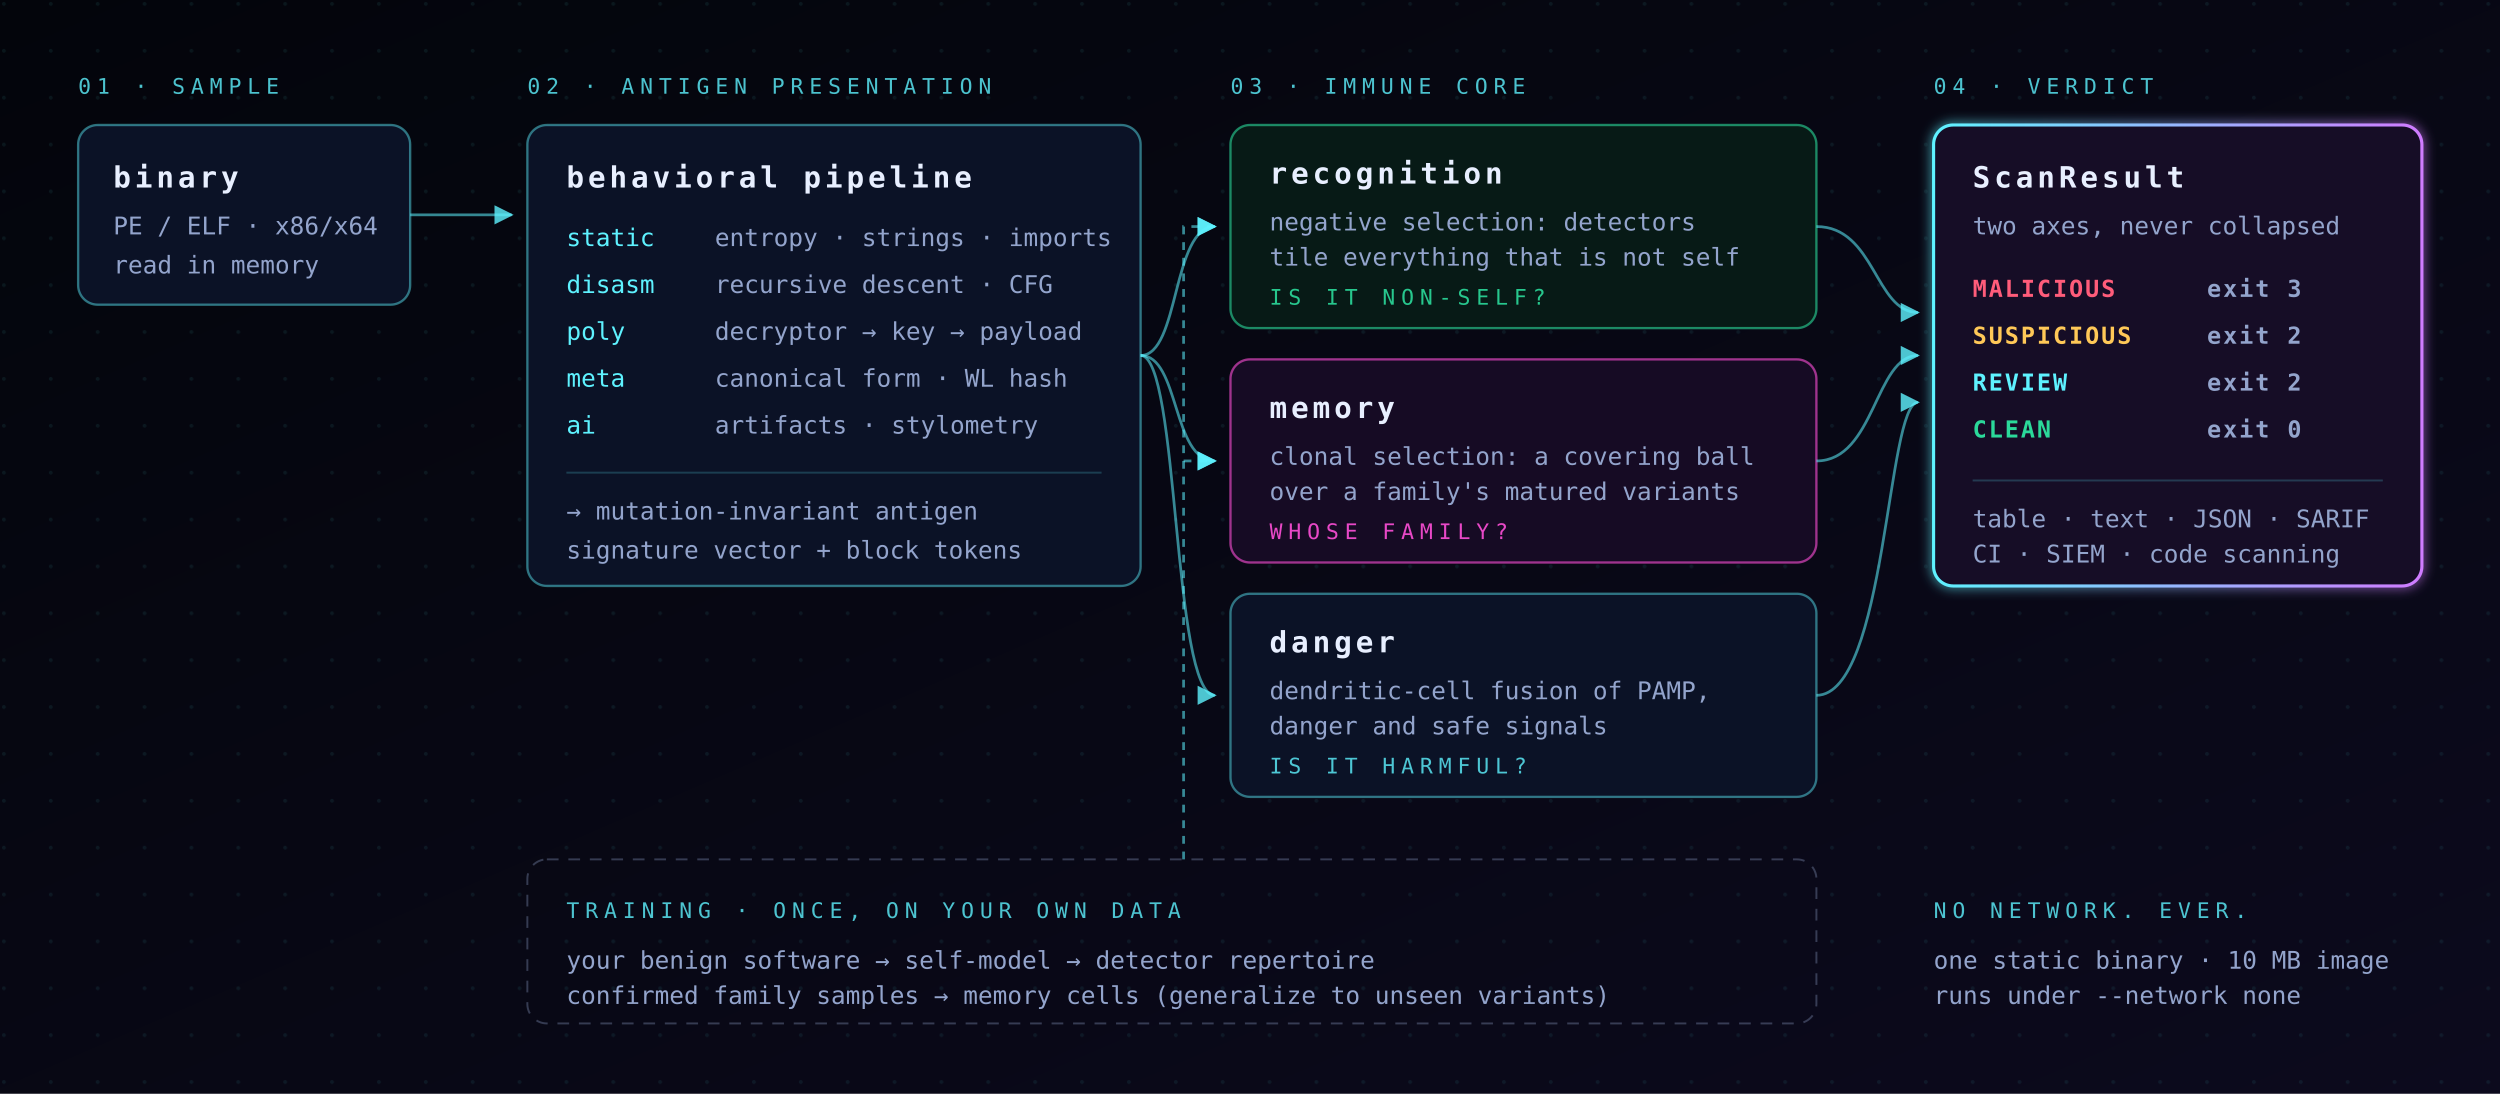
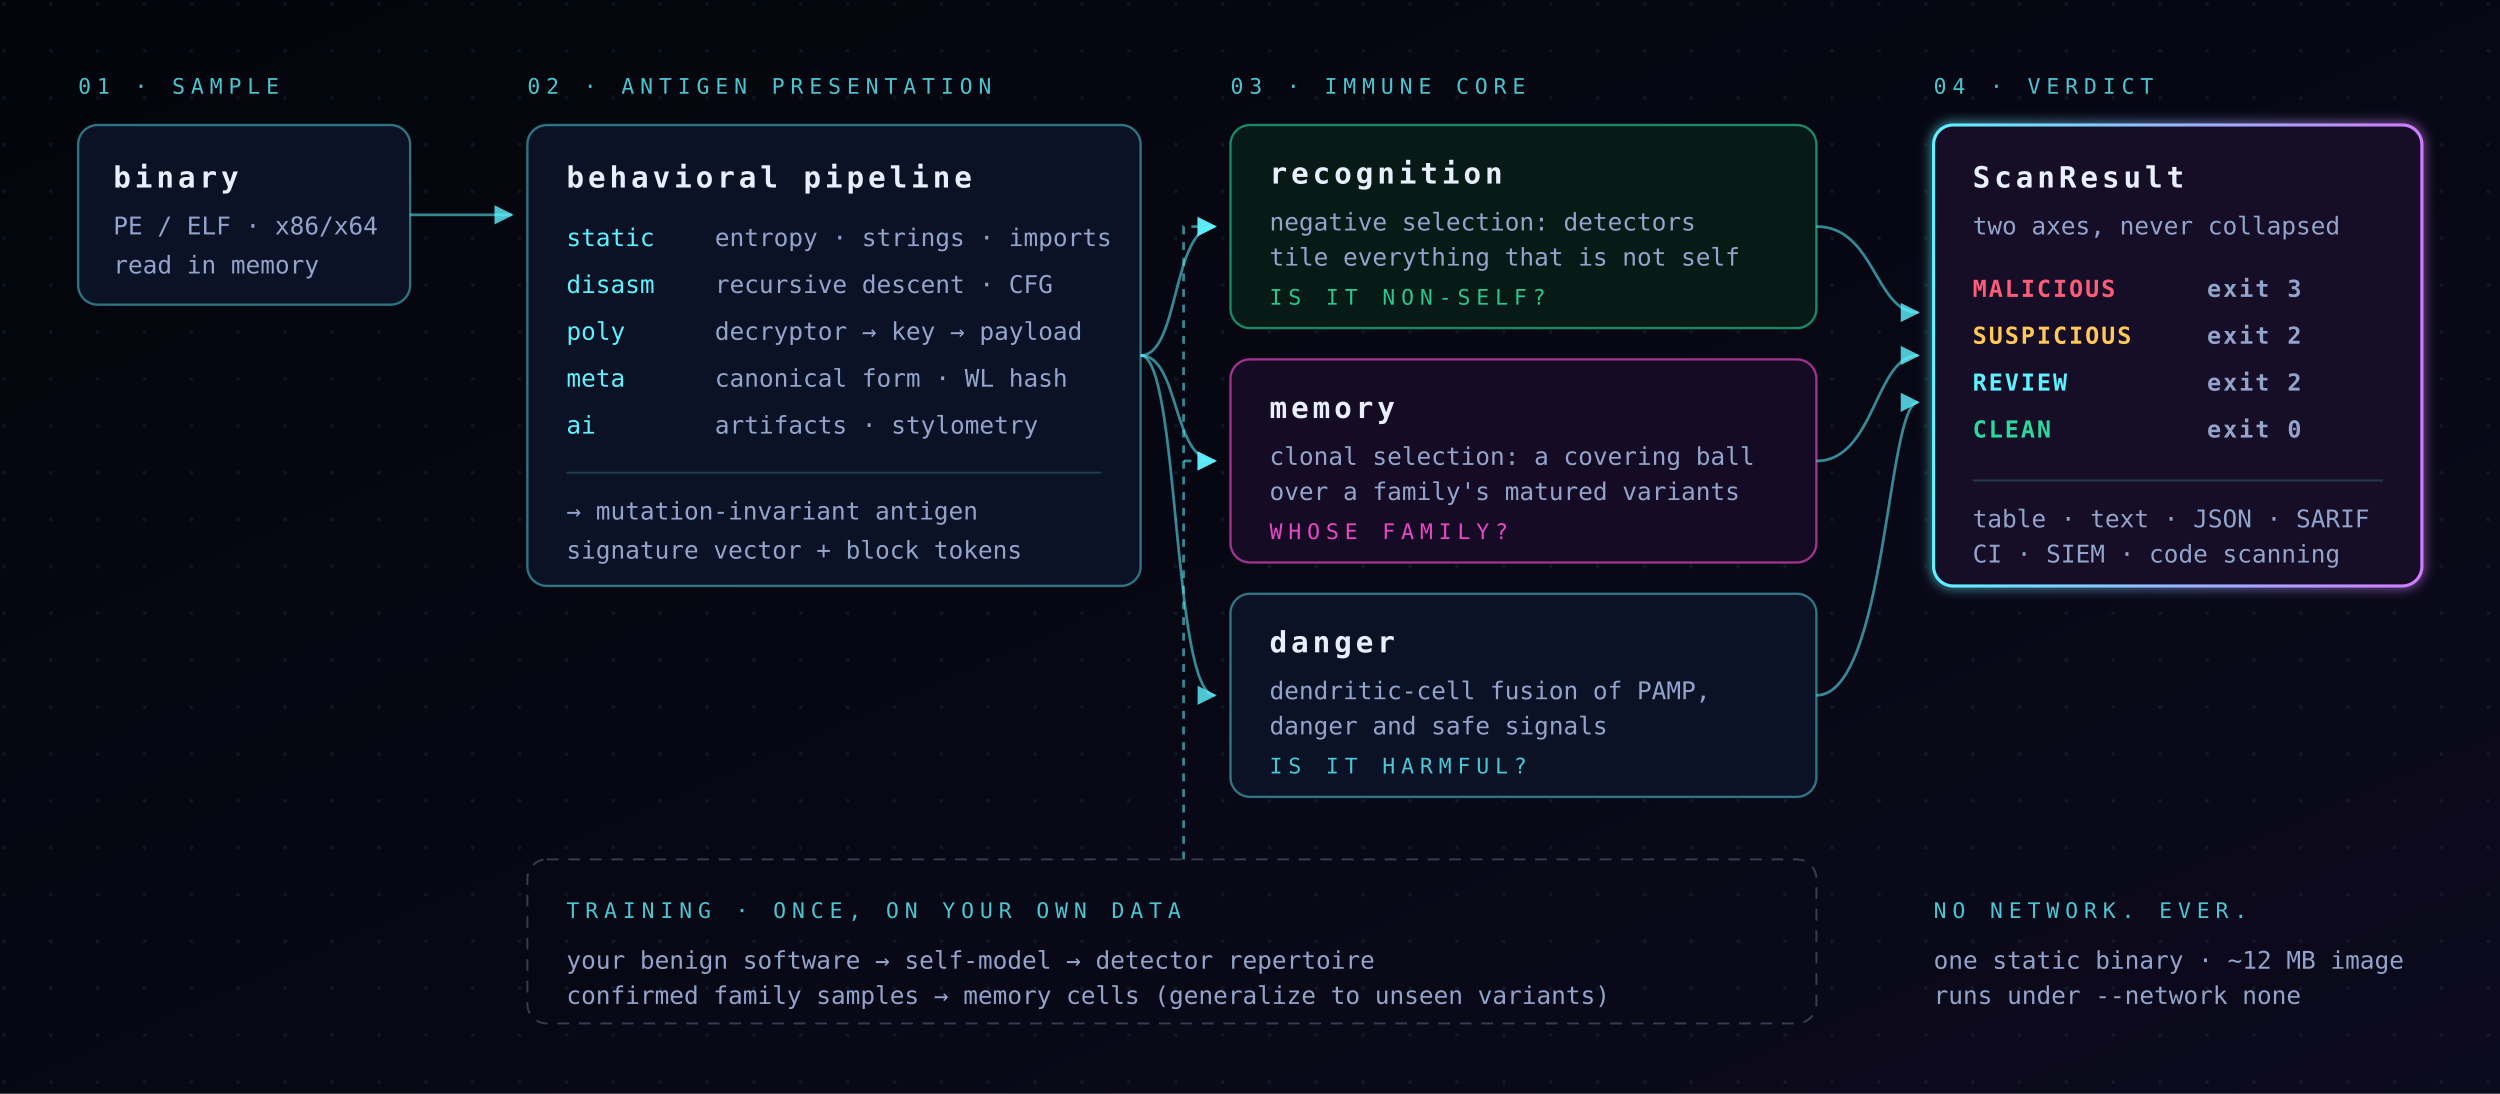
<svg xmlns="http://www.w3.org/2000/svg" width="1280" height="560" viewBox="0 0 1280 560" role="img" aria-label="agat pipeline: a binary is analyzed into a mutation-invariant antigen, judged on two independent axes (recognition and danger), and fused into one verdict">
  <defs>
    <linearGradient id="bg" x1="0" y1="0" x2="1" y2="1">
      <stop offset="0" stop-color="#03050b" />
      <stop offset="1" stop-color="#0c0a1d" />
    </linearGradient>
    <linearGradient id="accent" x1="0" y1="0" x2="1" y2="0">
      <stop offset="0" stop-color="#5ef2ff" />
      <stop offset="1" stop-color="#d07bff" />
    </linearGradient>
    <pattern id="dots" width="24" height="24" patternUnits="userSpaceOnUse">
      <circle cx="2" cy="2" r="1" fill="#5ef2ff" fill-opacity="0.07" />
    </pattern>
    <marker id="arrow" viewBox="0 0 10 10" refX="9" refY="5" markerWidth="7" markerHeight="7" orient="auto-start-reverse">
      <path d="M0 0 L10 5 L0 10 z" fill="#5ef2ff" fill-opacity="0.8" />
    </marker>
    <filter id="glow" x="-10%" y="-10%" width="120%" height="120%">
      <feGaussianBlur stdDeviation="3" result="b" />
      <feMerge>
        <feMergeNode in="b" />
        <feMergeNode in="SourceGraphic" />
      </feMerge>
    </filter>
    <style>
      .box   { fill: #0b1226; stroke: #5ef2ff; stroke-opacity: .45; stroke-width: 1.2; }
      .boxm  { fill: #160b24; stroke: #ff4fd8; stroke-opacity: .6; stroke-width: 1.2; }
      .boxg  { fill: #071a16; stroke: #2bd99a; stroke-opacity: .6; stroke-width: 1.2; }
      .boxv  { fill: #120d26; stroke: url(#accent); stroke-width: 1.6; }
      .h     { font: 700 15px ui-monospace, SFMono-Regular, Menlo, Consolas, monospace; letter-spacing: 2px; fill: #e8efff; }
      .t     { font: 12.5px ui-monospace, SFMono-Regular, Menlo, Consolas, monospace; fill: #93a4cc; }
      .k     { font: 11px ui-monospace, SFMono-Regular, Menlo, Consolas, monospace; letter-spacing: 3px; fill: #5ef2ff; fill-opacity: .8; }
      .km    { font: 11px ui-monospace, SFMono-Regular, Menlo, Consolas, monospace; letter-spacing: 3px; fill: #ff4fd8; fill-opacity: .9; }
      .kg    { font: 11px ui-monospace, SFMono-Regular, Menlo, Consolas, monospace; letter-spacing: 3px; fill: #2bd99a; fill-opacity: .9; }
      .flow  { stroke: #5ef2ff; stroke-opacity: .55; stroke-width: 1.4; fill: none; marker-end: url(#arrow); }
      .sev   { font: 700 12px ui-monospace, SFMono-Regular, Menlo, Consolas, monospace; letter-spacing: 1px; }
    </style>
  </defs>
  <rect width="1280" height="560" fill="url(#bg)" />
  <rect width="1280" height="560" fill="url(#dots)" />
  <text x="40" y="48" class="k">01 · SAMPLE</text>
  <rect x="40" y="64" width="170" height="92" rx="10" class="box" />
  <text x="58" y="96" class="h">binary</text>
  <text x="58" y="120" class="t">PE / ELF · x86/x64</text>
  <text x="58" y="140" class="t">read in memory</text>
  <text x="270" y="48" class="k">02 · ANTIGEN PRESENTATION</text>
  <rect x="270" y="64" width="314" height="236" rx="10" class="box" />
  <text x="290" y="96" class="h">behavioral pipeline</text>
  <text x="290" y="126" class="t">
    <tspan fill="#5ef2ff">static</tspan>
    <tspan x="366">entropy · strings · imports</tspan>
  </text>
  <text x="290" y="150" class="t">
    <tspan fill="#5ef2ff">disasm</tspan>
    <tspan x="366">recursive descent · CFG</tspan>
  </text>
  <text x="290" y="174" class="t">
    <tspan fill="#5ef2ff">poly</tspan>
    <tspan x="366">decryptor → key → payload</tspan>
  </text>
  <text x="290" y="198" class="t">
    <tspan fill="#5ef2ff">meta</tspan>
    <tspan x="366">canonical form · WL hash</tspan>
  </text>
  <text x="290" y="222" class="t">
    <tspan fill="#5ef2ff">ai</tspan>
    <tspan x="366">artifacts · stylometry</tspan>
  </text>
  <line x1="290" y1="242" x2="564" y2="242" stroke="#5ef2ff" stroke-opacity=".2" />
  <text x="290" y="266" class="t" fill="#e8efff">→ mutation-invariant antigen</text>
  <text x="290" y="286" class="t">signature vector + block tokens</text>
  <text x="630" y="48" class="k">03 · IMMUNE CORE</text>
  <rect x="630" y="64" width="300" height="104" rx="10" class="boxg" />
  <text x="650" y="94" class="h">recognition</text>
  <text x="650" y="118" class="t">negative selection: detectors</text>
  <text x="650" y="136" class="t">tile everything that is not self</text>
  <text x="650" y="156" class="kg">IS IT NON-SELF?</text>
  <rect x="630" y="184" width="300" height="104" rx="10" class="boxm" />
  <text x="650" y="214" class="h">memory</text>
  <text x="650" y="238" class="t">clonal selection: a covering ball</text>
  <text x="650" y="256" class="t">over a family's matured variants</text>
  <text x="650" y="276" class="km">WHOSE FAMILY?</text>
  <rect x="630" y="304" width="300" height="104" rx="10" class="box" />
  <text x="650" y="334" class="h">danger</text>
  <text x="650" y="358" class="t">dendritic-cell fusion of PAMP,</text>
  <text x="650" y="376" class="t">danger and safe signals</text>
  <text x="650" y="396" class="k">IS IT HARMFUL?</text>
  <text x="990" y="48" class="k">04 · VERDICT</text>
  <rect x="990" y="64" width="250" height="236" rx="10" class="boxv" filter="url(#glow)" />
  <text x="1010" y="96" class="h">ScanResult</text>
  <text x="1010" y="120" class="t">two axes, never collapsed</text>
  <text x="1010" y="152" class="sev" fill="#ff5c7a">MALICIOUS<tspan x="1130" fill="#93a4cc">exit 3</tspan>
  </text>
  <text x="1010" y="176" class="sev" fill="#ffc857">SUSPICIOUS<tspan x="1130" fill="#93a4cc">exit 2</tspan>
  </text>
  <text x="1010" y="200" class="sev" fill="#5ef2ff">REVIEW<tspan x="1130" fill="#93a4cc">exit 2</tspan>
  </text>
  <text x="1010" y="224" class="sev" fill="#2bd99a">CLEAN<tspan x="1130" fill="#93a4cc">exit 0</tspan>
  </text>
  <line x1="1010" y1="246" x2="1220" y2="246" stroke="#5ef2ff" stroke-opacity=".2" />
  <text x="1010" y="270" class="t">table · text · JSON · SARIF</text>
  <text x="1010" y="288" class="t">CI · SIEM · code scanning</text>
  <path d="M210 110 H262" class="flow" />
  <path d="M584 182 C604 182 600 116 622 116" class="flow" />
  <path d="M584 182 C604 182 600 236 622 236" class="flow" />
  <path d="M584 182 C604 182 600 356 622 356" class="flow" />
  <path d="M930 116 C960 116 960 160 982 160" class="flow" />
  <path d="M930 236 C960 236 960 182 982 182" class="flow" />
  <path d="M930 356 C966 356 966 206 982 206" class="flow" />
  <rect x="270" y="440" width="660" height="84" rx="10" fill="none" stroke="#8a9bc4" stroke-opacity=".35" stroke-dasharray="6 5" />
  <text x="290" y="470" class="k">TRAINING · ONCE, ON YOUR OWN DATA</text>
  <text x="290" y="496" class="t">your benign software → self-model → detector repertoire</text>
  <text x="290" y="514" class="t">confirmed family samples → memory cells (generalize to unseen variants)</text>
  <path d="M606 440 V116 H622" class="flow" stroke-dasharray="4 4" />
  <path d="M606 236 H622" class="flow" stroke-dasharray="4 4" />
  <text x="990" y="470" class="k">NO NETWORK. EVER.</text>
-   <text x="990" y="496" class="t">one static binary · 10 MB image</text>
+   <text x="990" y="496" class="t">one static binary · ~12 MB image</text>
  <text x="990" y="514" class="t">runs under --network none</text>
</svg>
